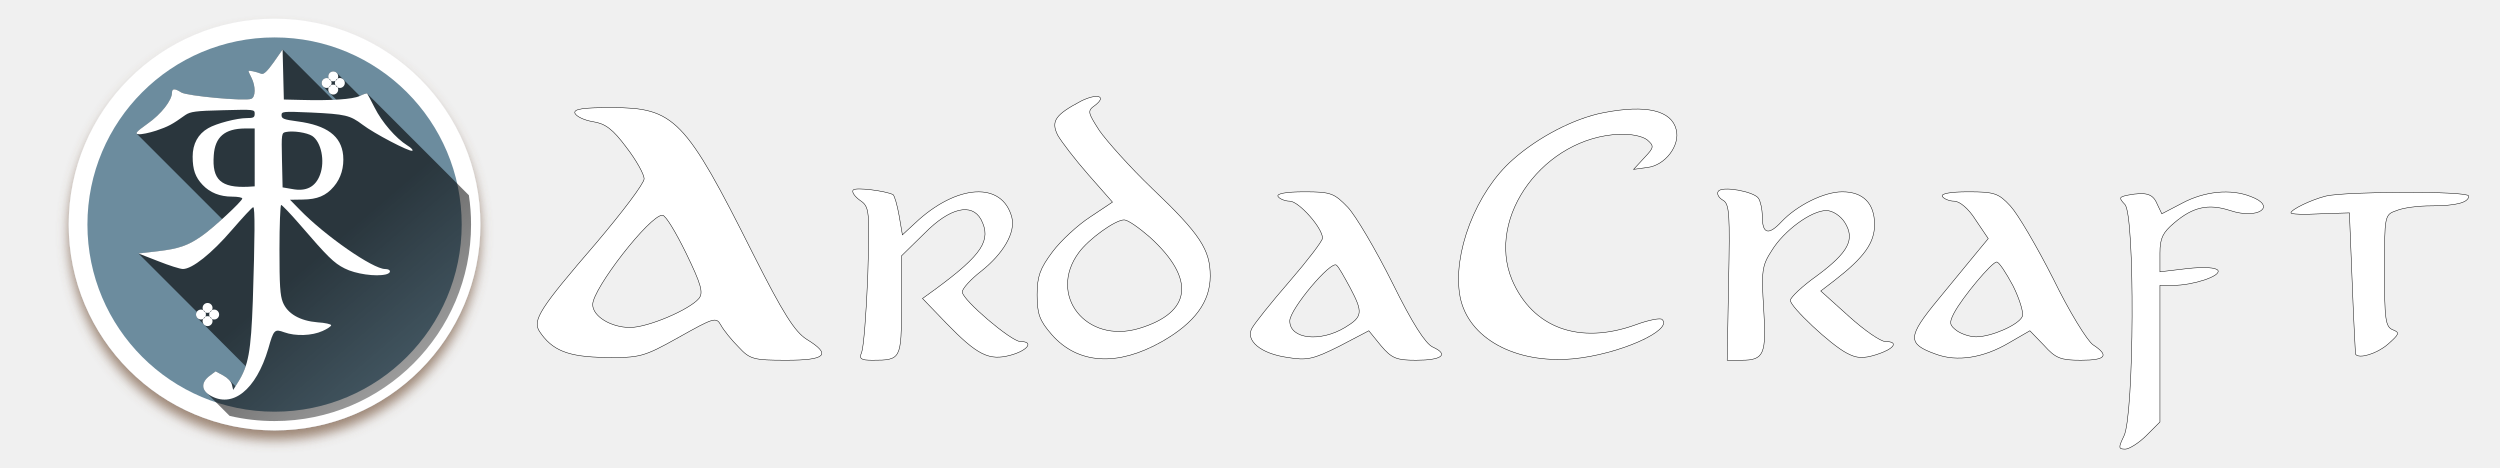
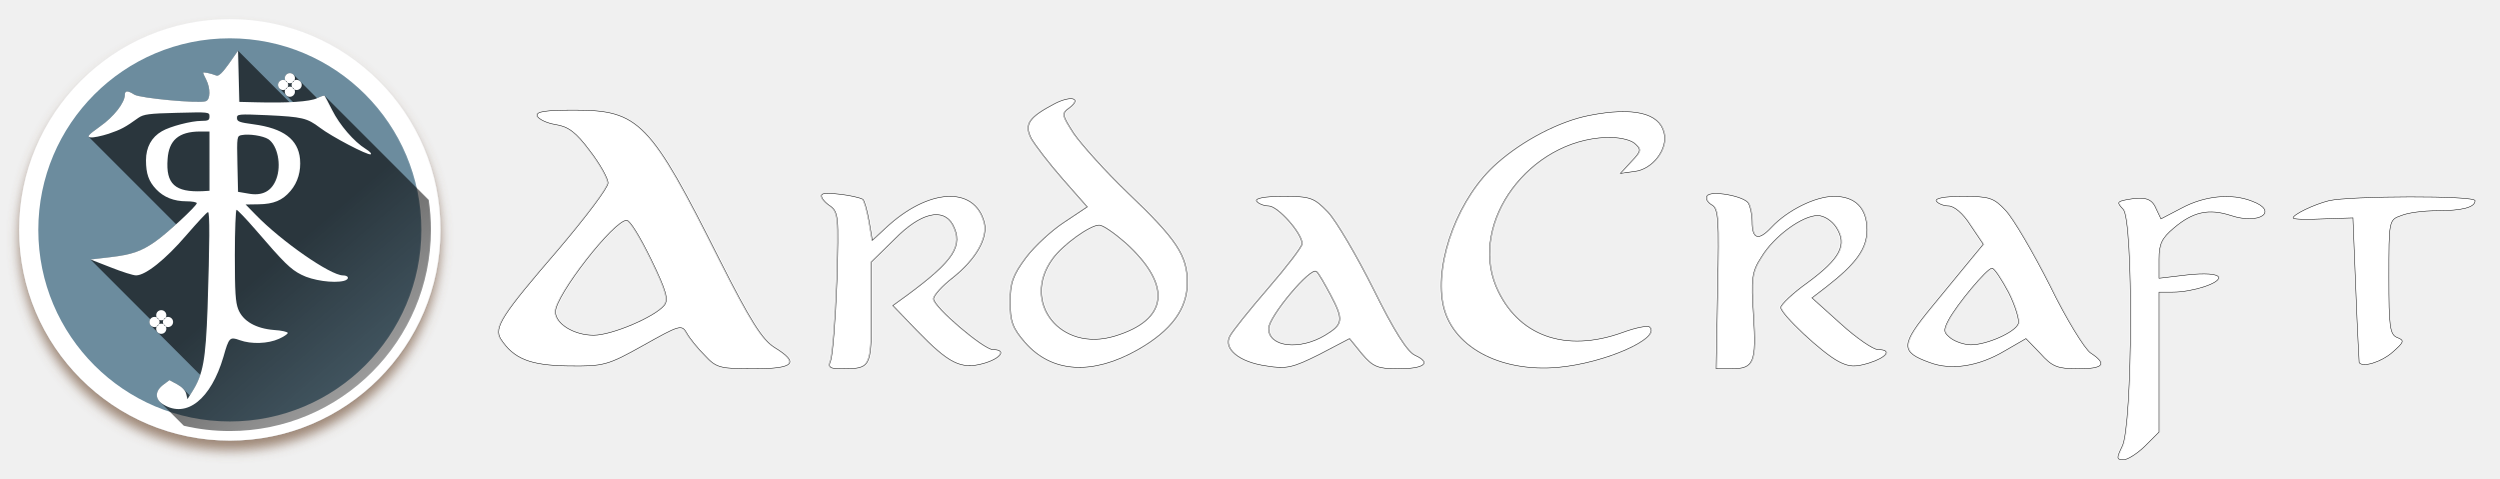
- <svg xmlns="http://www.w3.org/2000/svg" x="0" y="0" height="50" version="1.1">
+ <svg xmlns="http://www.w3.org/2000/svg" x="0" y="0" viewBox="0 0 261 50" version="1.1">
  <defs>
    <linearGradient x1="9.249" y1="5.289" x2="56.075" y2="60.035" gradientUnits="userSpaceOnUse" id="color-1">
      <stop offset="0.41" stop-color="#000000" stop-opacity="0.61" />
      <stop offset="1" stop-color="#000000" stop-opacity="0" />
    </linearGradient>
    <filter id="dropshadow">
      <feColorMatrix type="matrix" values="0 0 0 0 .25  0 0 0 0 .15  0 0 0 0 .1  0 0 0 .8 0" />
      <feOffset dx="0" dy="1" />
      <feGaussianBlur stdDeviation="0.6" />
      <feComposite in="SourceGraphic" />
    </filter>
  </defs>
  <g fill="none" stroke="none" stroke-width="none" stroke-linecap="butt" stroke-linejoin="miter" stroke-miterlimit="none" stroke-dasharray="" stroke-dashoffset="0" font-family="none" font-weight="normal" font-size="none" text-anchor="start" mix-blend-mode="normal">
    <g fill="#ffffff" stroke="none" stroke-width="1" stroke-miterlimit="4" font-family="&quot;Open Sans&quot;, sans-serif" font-size="14">
      <g />
    </g>
    <g fill="#ffffff" stroke="none" stroke-width="1" stroke-miterlimit="4" font-family="&quot;Open Sans&quot;, sans-serif" font-size="14">
      <g />
    </g>
    <path d="M3,24c0,-11.598 9.402,-21 21,-21c11.598,0 21,9.402 21,21c0,11.598 -9.402,21 -21,21c-11.598,0 -21,-9.402 -21,-21z" fill="#6c8c9e" stroke="white" stroke-width="2" stroke-miterlimit="10" font-family="sans-serif" font-size="12" filter="url(#dropshadow)" />
    <path d="M33.896,9.996l10.872,10.872c0.153,1.022 0.232,2.068 0.232,3.132c0,11.598 -9.402,21 -21,21c-1.653,0 -3.261,-0.191 -4.804,-0.552l-2.487,-2.487c-0.534,-0.534 -0.414,-1.226 0.373,-1.806l0.619,-0.464l0.818,0.442c0.221,0.121 0.419,0.268 0.576,0.425l0.731,0.731l0.24,-0.382l0.823,0.823c0,0 0,0 0,0l-0.823,-0.823c0.363,-0.573 0.638,-1.114 0.85,-1.758c0,0 -5.158,-5.158 -5.158,-5.158c-0.096,-0.096 -0.155,-0.229 -0.155,-0.375c0,-0.107 0.032,-0.206 0.086,-0.29l-6.228,-6.228l2.077,-0.243c2.232,-0.265 3.204,-0.597 4.662,-1.613c0.501,-0.34 1.37,-1.073 2.2,-1.822l-9.129,-9.129c-0.108,-0.108 0.199,-0.381 1.161,-1.069c1.458,-1.016 2.607,-2.497 2.607,-3.314c0,-0.464 0.309,-0.464 0.994,-0.022c0.597,0.376 6.783,0.95 7.468,0.685c0.486,-0.177 0.486,-1.348 0.044,-2.232c-0.177,-0.331 -0.331,-0.685 -0.331,-0.729c0,-0.11 0.773,0.044 1.392,0.287c0.243,0.088 0.641,-0.309 1.304,-1.237l0.95,-1.37l5.381,5.381c0.123,-0.005 0.243,-0.011 0.359,-0.018c0,0 -1.41,-1.41 -1.41,-1.41c-0.096,-0.096 -0.155,-0.229 -0.155,-0.375c0,0 0.53,0.53 0.53,0.53c0,0 0,0 0,0l-0.53,-0.53c0,-0.293 0.237,-0.53 0.53,-0.53l0,0c0,0 0,0 0,0c0.082,0 0.159,0.018 0.228,0.052c-0.033,-0.069 -0.052,-0.147 -0.052,-0.228c0,-0.293 0.237,-0.53 0.53,-0.53l0,0c0.146,0 0.279,0.059 0.375,0.155l0.003,0.003c-0.001,-0.001 -0.002,-0.002 -0.003,-0.003l2.467,2.467c0.392,-0.194 0.738,-0.302 0.782,-0.258z" fill="url(#color-1)" stroke-width="1" stroke-miterlimit="10" font-family="sans-serif" font-size="12" />
    <path d="M24.859,5.289l0.133,5.347l1.812,0.044c3.226,0.088 5.546,-0.066 6.297,-0.42c0.398,-0.199 0.751,-0.309 0.795,-0.265c0.044,0.044 0.398,0.729 0.795,1.502c0.773,1.547 2.276,3.292 3.491,4.043c0.442,0.265 0.663,0.53 0.53,0.574c-0.331,0.11 -4.088,-1.856 -5.303,-2.784c-1.348,-1.016 -1.834,-1.127 -5.502,-1.304c-3.027,-0.133 -3.16,-0.11 -3.16,0.287c0,0.376 0.243,0.464 1.723,0.663c3.137,0.42 4.662,1.569 4.861,3.624c0.11,1.259 -0.221,2.43 -0.994,3.336c-0.84,0.994 -1.768,1.37 -3.314,1.392l-1.37,0.022l1.038,1.061c2.696,2.784 7.822,6.341 9.125,6.341c0.641,0 0.707,0.42 0.088,0.574c-1.083,0.265 -3.27,-0.044 -4.419,-0.641c-1.149,-0.574 -1.812,-1.237 -4.839,-4.75c-0.972,-1.127 -1.856,-2.033 -1.944,-2.033c-0.088,0 -0.177,2.143 -0.177,4.75c0,3.844 0.066,4.905 0.354,5.634c0.486,1.237 1.834,2.011 3.734,2.165c0.795,0.044 1.436,0.199 1.436,0.309c0,0.11 -0.42,0.398 -0.928,0.619c-1.127,0.508 -2.872,0.574 -4.088,0.133c-1.038,-0.376 -1.127,-0.287 -1.701,1.745c-1.304,4.419 -3.844,6.452 -6.275,4.971c-0.906,-0.552 -0.906,-1.392 0.022,-2.077l0.619,-0.464l0.818,0.442c0.486,0.265 0.862,0.663 0.928,0.994l0.133,0.552l0.486,-0.773c1.149,-1.812 1.414,-3.314 1.613,-8.727c0.221,-6.805 0.243,-10.053 0.044,-10.031c-0.11,0 -1.127,1.105 -2.276,2.43c-2.165,2.519 -4.242,4.176 -5.236,4.176c-0.309,0 -1.48,-0.376 -2.651,-0.84l-2.099,-0.818l2.077,-0.243c2.232,-0.265 3.204,-0.597 4.662,-1.613c1.171,-0.795 4.353,-3.734 4.353,-4.021c0,-0.11 -0.486,-0.199 -1.083,-0.199c-1.304,0 -2.364,-0.42 -3.16,-1.259c-0.773,-0.818 -1.061,-1.613 -1.061,-3.027c0,-1.348 0.574,-2.408 1.657,-3.027c0.862,-0.508 3.071,-1.083 4.132,-1.083c0.707,0 0.84,-0.066 0.84,-0.464c0,-0.464 -0.044,-0.464 -3.403,-0.376c-2.917,0.066 -3.469,0.155 -3.999,0.508c-1.414,1.016 -1.834,1.237 -3.137,1.679c-0.751,0.243 -1.613,0.42 -1.878,0.376c-0.42,-0.044 -0.265,-0.243 0.972,-1.127c1.458,-1.016 2.607,-2.497 2.607,-3.314c0,-0.464 0.309,-0.464 0.994,-0.022c0.597,0.376 6.783,0.95 7.468,0.685c0.486,-0.177 0.486,-1.348 0.044,-2.232c-0.177,-0.331 -0.331,-0.685 -0.331,-0.729c0,-0.11 0.773,0.044 1.392,0.287c0.243,0.088 0.641,-0.309 1.304,-1.237z M21.876,13.73l-1.038,0c-2.165,0.022 -3.204,0.906 -3.336,2.872c-0.199,2.607 0.773,3.491 3.668,3.358l0.707,-0.044z M25.235,14.105c-0.486,0.088 -0.508,0.133 -0.442,3.005l0.066,2.917l1.038,0.177c1.48,0.287 2.475,-0.221 2.961,-1.525c0.552,-1.458 0.133,-3.513 -0.84,-4.154c-0.574,-0.354 -2.011,-0.574 -2.784,-0.42z M29.035,8.869c0,-0.293 0.237,-0.53 0.53,-0.53c0.082,0 0.159,0.018 0.228,0.052c-0.033,-0.069 -0.052,-0.147 -0.052,-0.228c0,-0.293 0.237,-0.53 0.53,-0.53c0.293,0 0.53,0.237 0.53,0.53c0,0.082 -0.018,0.159 -0.052,0.228c0.069,-0.033 0.147,-0.052 0.228,-0.052c0.293,0 0.53,0.237 0.53,0.53c0,0.293 -0.237,0.53 -0.53,0.53c-0.082,0 -0.159,-0.018 -0.228,-0.052c0.033,0.069 0.052,0.147 0.052,0.228c0,0.293 -0.237,0.53 -0.53,0.53c-0.293,0 -0.53,-0.237 -0.53,-0.53c0,-0.082 0.018,-0.159 0.052,-0.228c-0.069,0.033 -0.147,0.052 -0.228,0.052c-0.293,0 -0.53,-0.237 -0.53,-0.53z M17.318,34.094c0.033,0.069 0.052,0.147 0.052,0.228c0,0.293 -0.237,0.53 -0.53,0.53c-0.293,0 -0.53,-0.237 -0.53,-0.53c0,-0.082 0.018,-0.159 0.052,-0.228c-0.069,0.033 -0.147,0.052 -0.228,0.052c-0.293,0 -0.53,-0.237 -0.53,-0.53c0,-0.293 0.237,-0.53 0.53,-0.53c0.082,0 0.159,0.018 0.228,0.052c-0.033,-0.069 -0.052,-0.147 -0.052,-0.228c0,-0.293 0.237,-0.53 0.53,-0.53c0.293,0 0.53,0.237 0.53,0.53c0,0.082 -0.018,0.159 -0.052,0.228c0.069,-0.033 0.147,-0.052 0.228,-0.052c0.293,0 0.53,0.237 0.53,0.53c0,0.293 -0.237,0.53 -0.53,0.53c-0.082,0 -0.159,-0.018 -0.228,-0.052z M30.272,9.045c0.082,0 0.159,0.018 0.228,0.052c-0.033,-0.069 -0.052,-0.147 -0.052,-0.228c0,-0.082 0.018,-0.159 0.052,-0.228c-0.069,0.033 -0.147,0.052 -0.228,0.052c-0.082,0 -0.159,-0.018 -0.228,-0.052c0.033,0.069 0.052,0.147 0.052,0.228c0,0.082 -0.018,0.159 -0.052,0.228c0.069,-0.033 0.147,-0.052 0.228,-0.052z M16.839,33.438c-0.082,0 -0.159,-0.018 -0.228,-0.052c0.033,0.069 0.052,0.147 0.052,0.228c0,0.082 -0.018,0.159 -0.052,0.228c0.069,-0.033 0.147,-0.052 0.228,-0.052c0.082,0 0.159,0.018 0.228,0.052c-0.033,-0.069 -0.052,-0.147 -0.052,-0.228c0,-0.082 0.018,-0.159 0.052,-0.228c-0.069,0.033 -0.147,0.052 -0.228,0.052z M17.067,33.843c0.052,0.109 0.141,0.198 0.251,0.251c-0.052,-0.109 -0.141,-0.198 -0.251,-0.251z M16.611,33.386c-0.052,-0.109 -0.141,-0.198 -0.251,-0.251c0.052,0.109 0.141,0.198 0.251,0.251z M16.36,34.094c0.109,-0.052 0.198,-0.141 0.251,-0.251c-0.109,0.052 -0.198,0.141 -0.251,0.251z M30.044,8.64c-0.052,-0.109 -0.141,-0.198 -0.251,-0.251c0.052,0.109 0.141,0.198 0.251,0.251z M29.794,9.347c0.109,-0.052 0.198,-0.141 0.251,-0.251c-0.109,0.052 -0.198,0.141 -0.251,0.251z M17.318,33.136c-0.109,0.052 -0.198,0.141 -0.251,0.251c0.109,-0.052 0.198,-0.141 0.251,-0.251z M30.751,8.39c-0.109,0.052 -0.198,0.141 -0.251,0.251c0.109,-0.052 0.198,-0.141 0.251,-0.251z M30.501,9.097c0.052,0.109 0.141,0.198 0.251,0.251c-0.052,-0.109 -0.141,-0.198 -0.251,-0.251z" fill="#ffffff" stroke-width="0" stroke-miterlimit="10" font-family="sans-serif" font-size="12" />
  </g>
  <g id="text" transform="translate(50,50) scale(0.05,-0.05)" fill="white" stroke="black" stroke-width="1">
    <path d="M1204 784 c-55 -29 -65 -43 -50 -73 8 -14 37 -52 66 -85 l51 -58 -48 -32 c-26 -17 -62 -50 -80 -74 -27 -36 -33 -53 -33 -92 0 -41 5 -55 31 -85 56-64 141 -69 236 -15 70 40 103 85 103 140 0 56 -21 89 -124 187 -47 45 -97 101 -113 124 -25 39 -26 42 -9 54 26 20 4 26 -30 9z m147 -291 c98 -89 90 -161 -23 -195 -113 -34 -196 71-129 162 21 29 78 70 97 70 8 0 32-17 55-37z" />
    <path d="M122 758 c3-7 20-15 38-18 27-4 43-16 72-55 21-27 38-58 38-67 0-10-47-72-103-138-119-138-136-164-121-188 27-41 61-55 141-56 74-1 82 1 157 43 75 42 80 44 90 26 6-11 23-32 38-47 24-26 32-28 102-28 85 0 97 12 43 45-25 16-50 55-114 182-145 289-168 313-303 313-61 0-81-3-78-12z m238-300 c32-66 37-84 27-96-20-24-109-62-147-62-41 0-80 24-80 49 0 34 122 191 149 191 7 0 29-37 51-82z" />
    <path d="M2320 759 c-62-12-139-52-193-100-79-69-130-202-113-293 17-89 118-144 241-133 98 9 215 61 191 84-3 4-29-1-56-11-121-44-221-7-265 96-56 135 70 305 230 311 24 1 49-4 59-12 15-13 15-16-6-38 l-23-25 29 4 c38 4 71 47 62 81-10 41-64 54-156 36z" />
    <path d="M717 594 c-4-4 3-14 14-22 21-14 21-21 17-161-3-80-9-154-13-164-6-14-2-17 23-17 61 0 62 2 62 117 l0 106 49 48 c54 55 101 66 121 30 23-44 3-75-96-148 l-29-21 50-52 c67-69 92-82 139-69 36 10 50 29 20 29-19 0-124 89-124 106 0 7 18 27 40 44 48 38 74 83 66 115-20 78-118 72-207-12 l-27-25-7 41 c-4 23-10 43-13 45-16 8-79 16-85 10z" />
    <path d="M2566 591 c-4-5 1-14 10-19 14-8 15-30 12-175 l-3-167 31 0 c48 0 53 13 47 110-5 79-4 92 17 124 26 43 85 86 117 86 13 0 30-11 39-25 23-36 9-64-60-115-31-22-56-46-56-52 0-14 86-95 121-113 21-11 34-12 63-3 38 12 49 28 19 28-10 0-45 24-78 54 l-60 54 30 23 c63 49 85 80 85 119 0 45-24 70-69 70-39 0-97-29-130-64-28-30-41-26-41 12 0 15-4 32-8 38-10 15-79 27-86 15z" />
    <path d="M1625 580 c3-5 15-10 25-10 19 0 70-57 70-79 0-6-32-48-71-93-39-45-75-90-80-100-14-26 19-54 76-62 42-7 55-4 111 24 l63 33 26-32 c23-27 33-31 75-31 55 0 71 12 36 28-16 7-44 51-87 138-35 70-78 143-95 161-29 30-36 33-93 33-39 0-60-4-56-10z m154-195 c28-53 27-62-11-85-53-32-118-25-118 14 0 25 89 131 100 119 5-4 17-26 29-48z" />
    <path d="M3045 580 c3-5 15-10 25-10 12 0 31-16 46-40 l27-40-24-29 c-13-16-51-62-83-101-66-80-67-95-5-117 45-17 102-8 156 24 l45 26 30-31 c25-28 36-32 79-32 54 0 61 10 26 33-12 8-51 71-85 141-35 69-76 139-92 156-25 27-34 30-90 30-38 0-59-4-55-10z m151-191 c14-28 23-58 20-65-7-18-66-44-99-44-13 0-31 6-41 13-16 12-17 17-6 38 18 34 81 109 91 109 5 0 20-23 35-51z" />
    <path d="M3442 583 c-20-4-20-6-7-20 22-21 20-453-2-495-12-25-12-28 3-28 8 0 29 13 45 29 l29 29 0 146 0 146 28 0 c43 0 103 20 96 32-4 6-28 8-65 4 l-59-7 0 40 c0 32 6 44 31 65 40 34 73 41 119 26 60-20 101 9 44 30-43 17-99 11-146-14 l-44-23-10 21 c-9 22-24 26-62 19z" />
    <path d="M3865 581 c-32-8-75-29-75-36 0-3 28-4 63-2 l62 2 6-150 c3-82 7-151 7-152 7-11 46 1 69 21 25 22 26 25 11 31-16 6-18 22-18 126 0 119 0 120 26 129 14 6 47 10 74 10 53 0 80 7 80 21 0 11-261 10-305 0z" />
  </g>
</svg>
